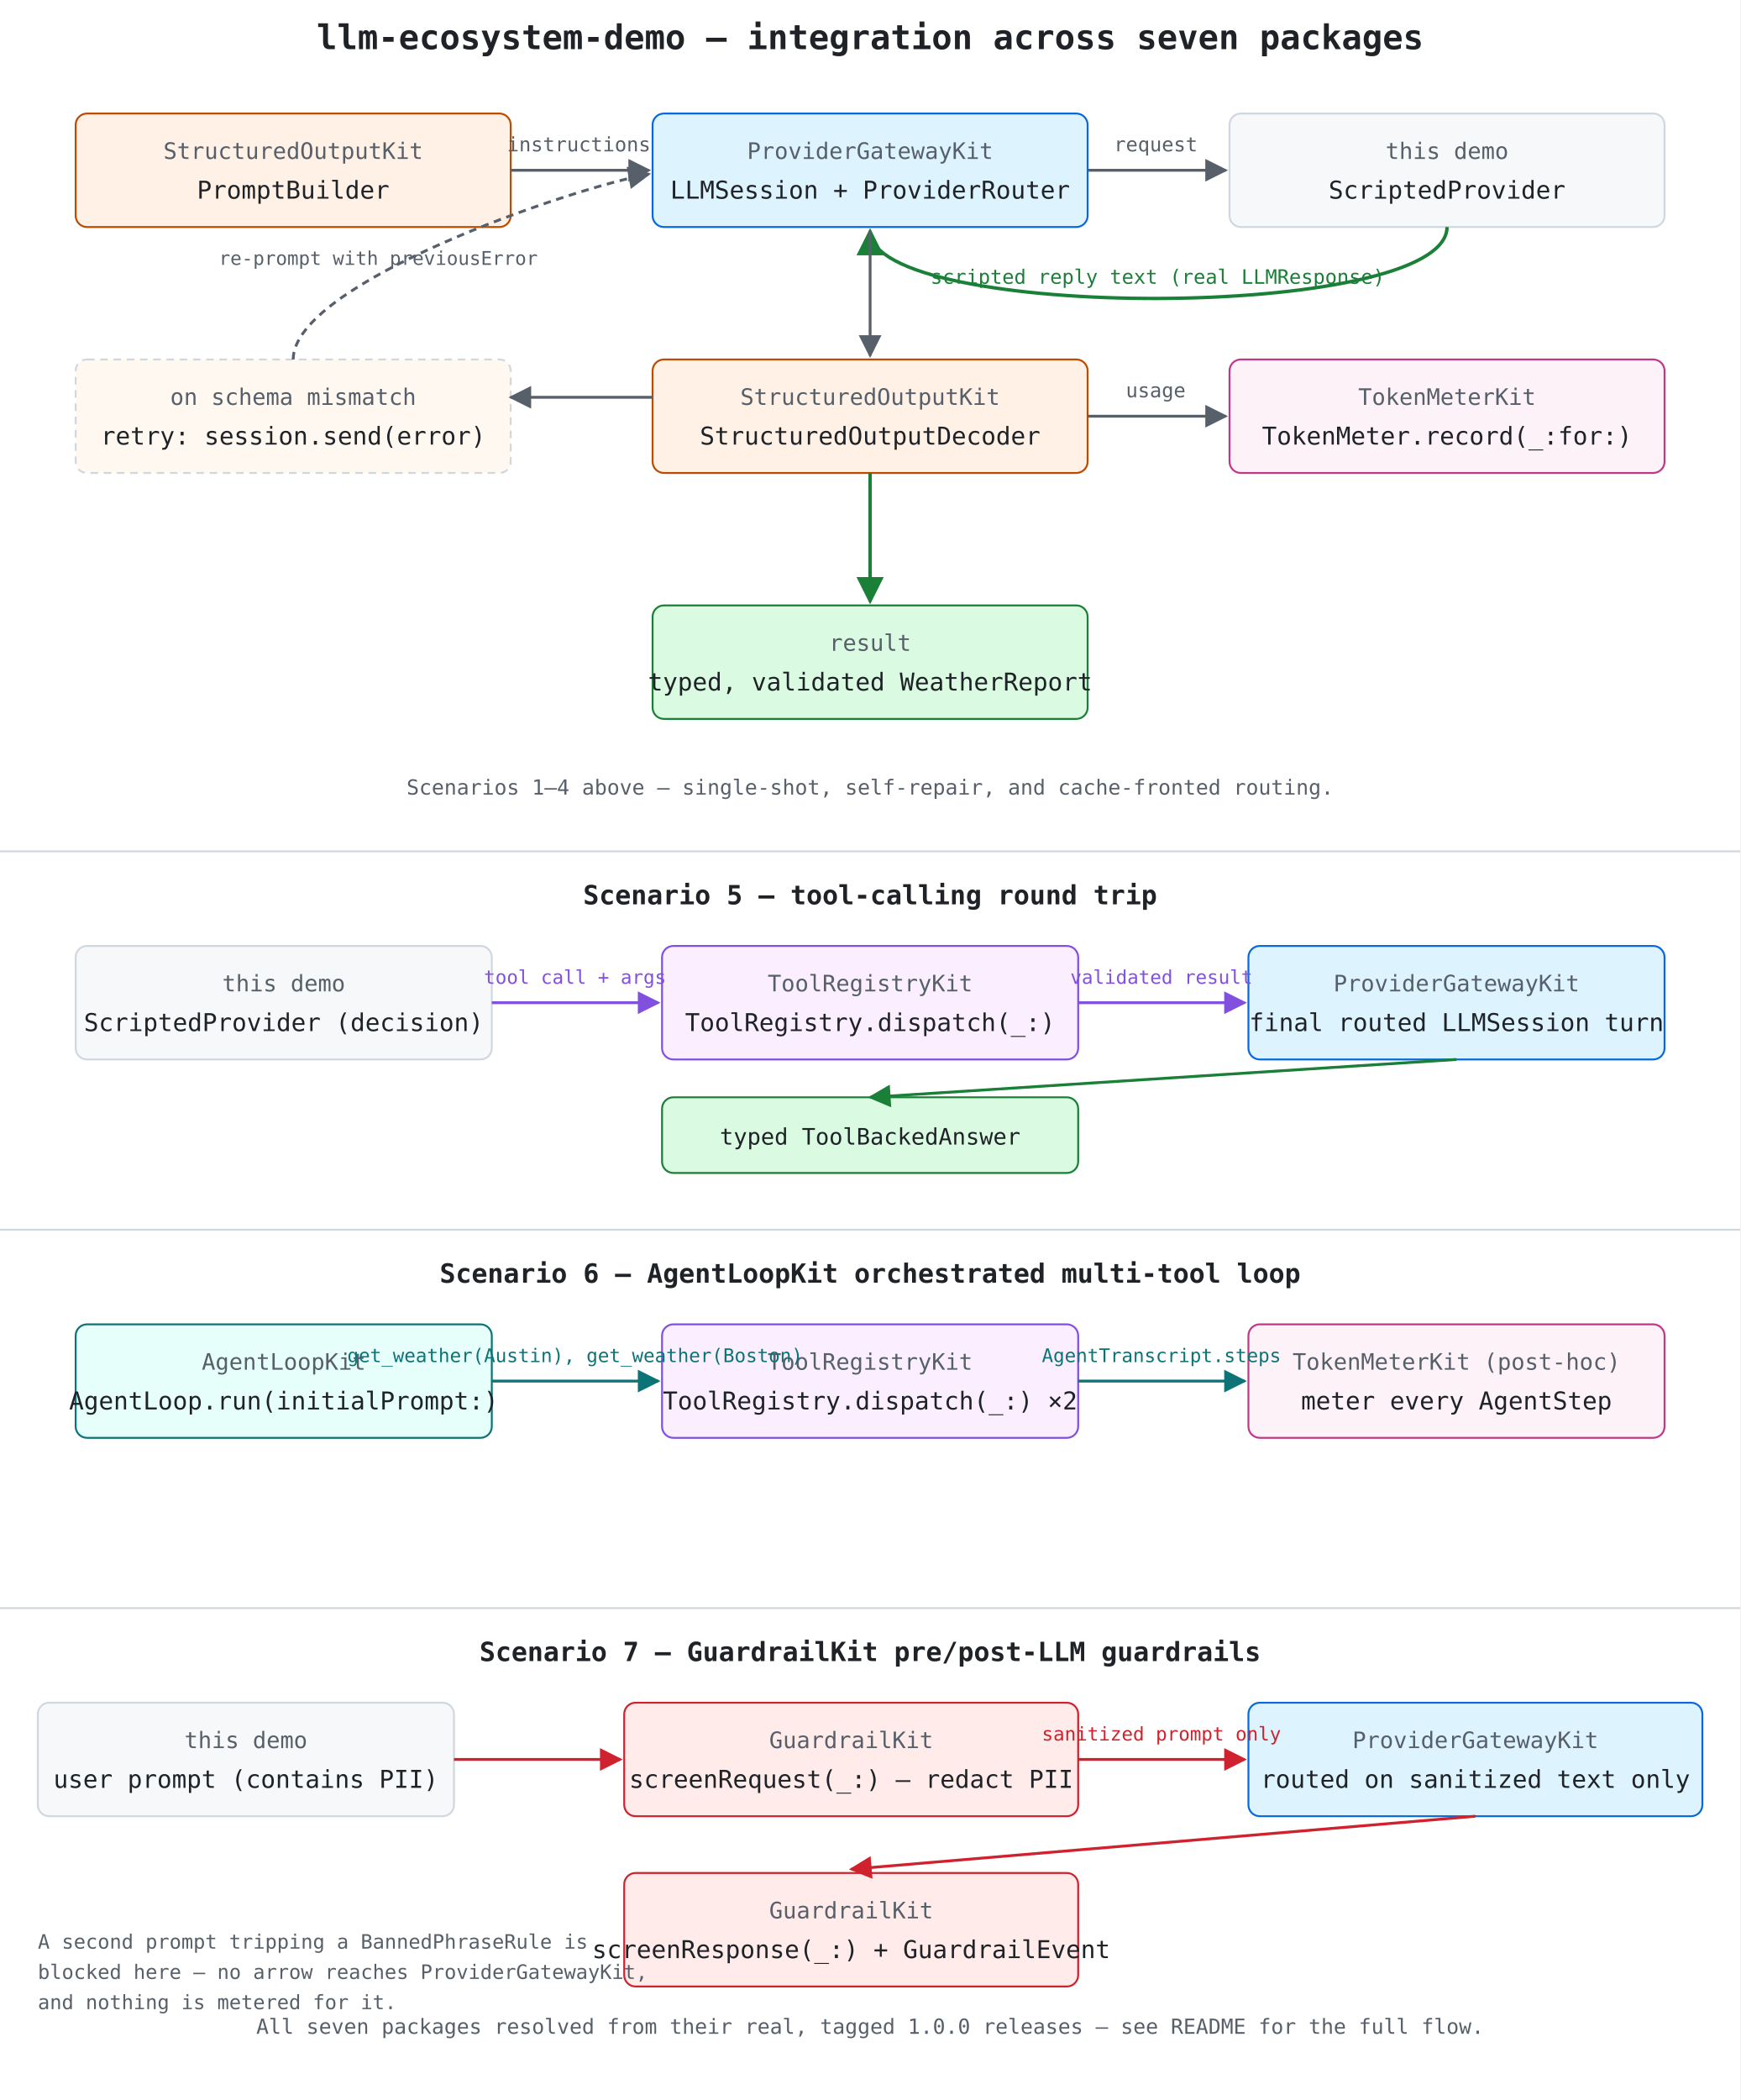
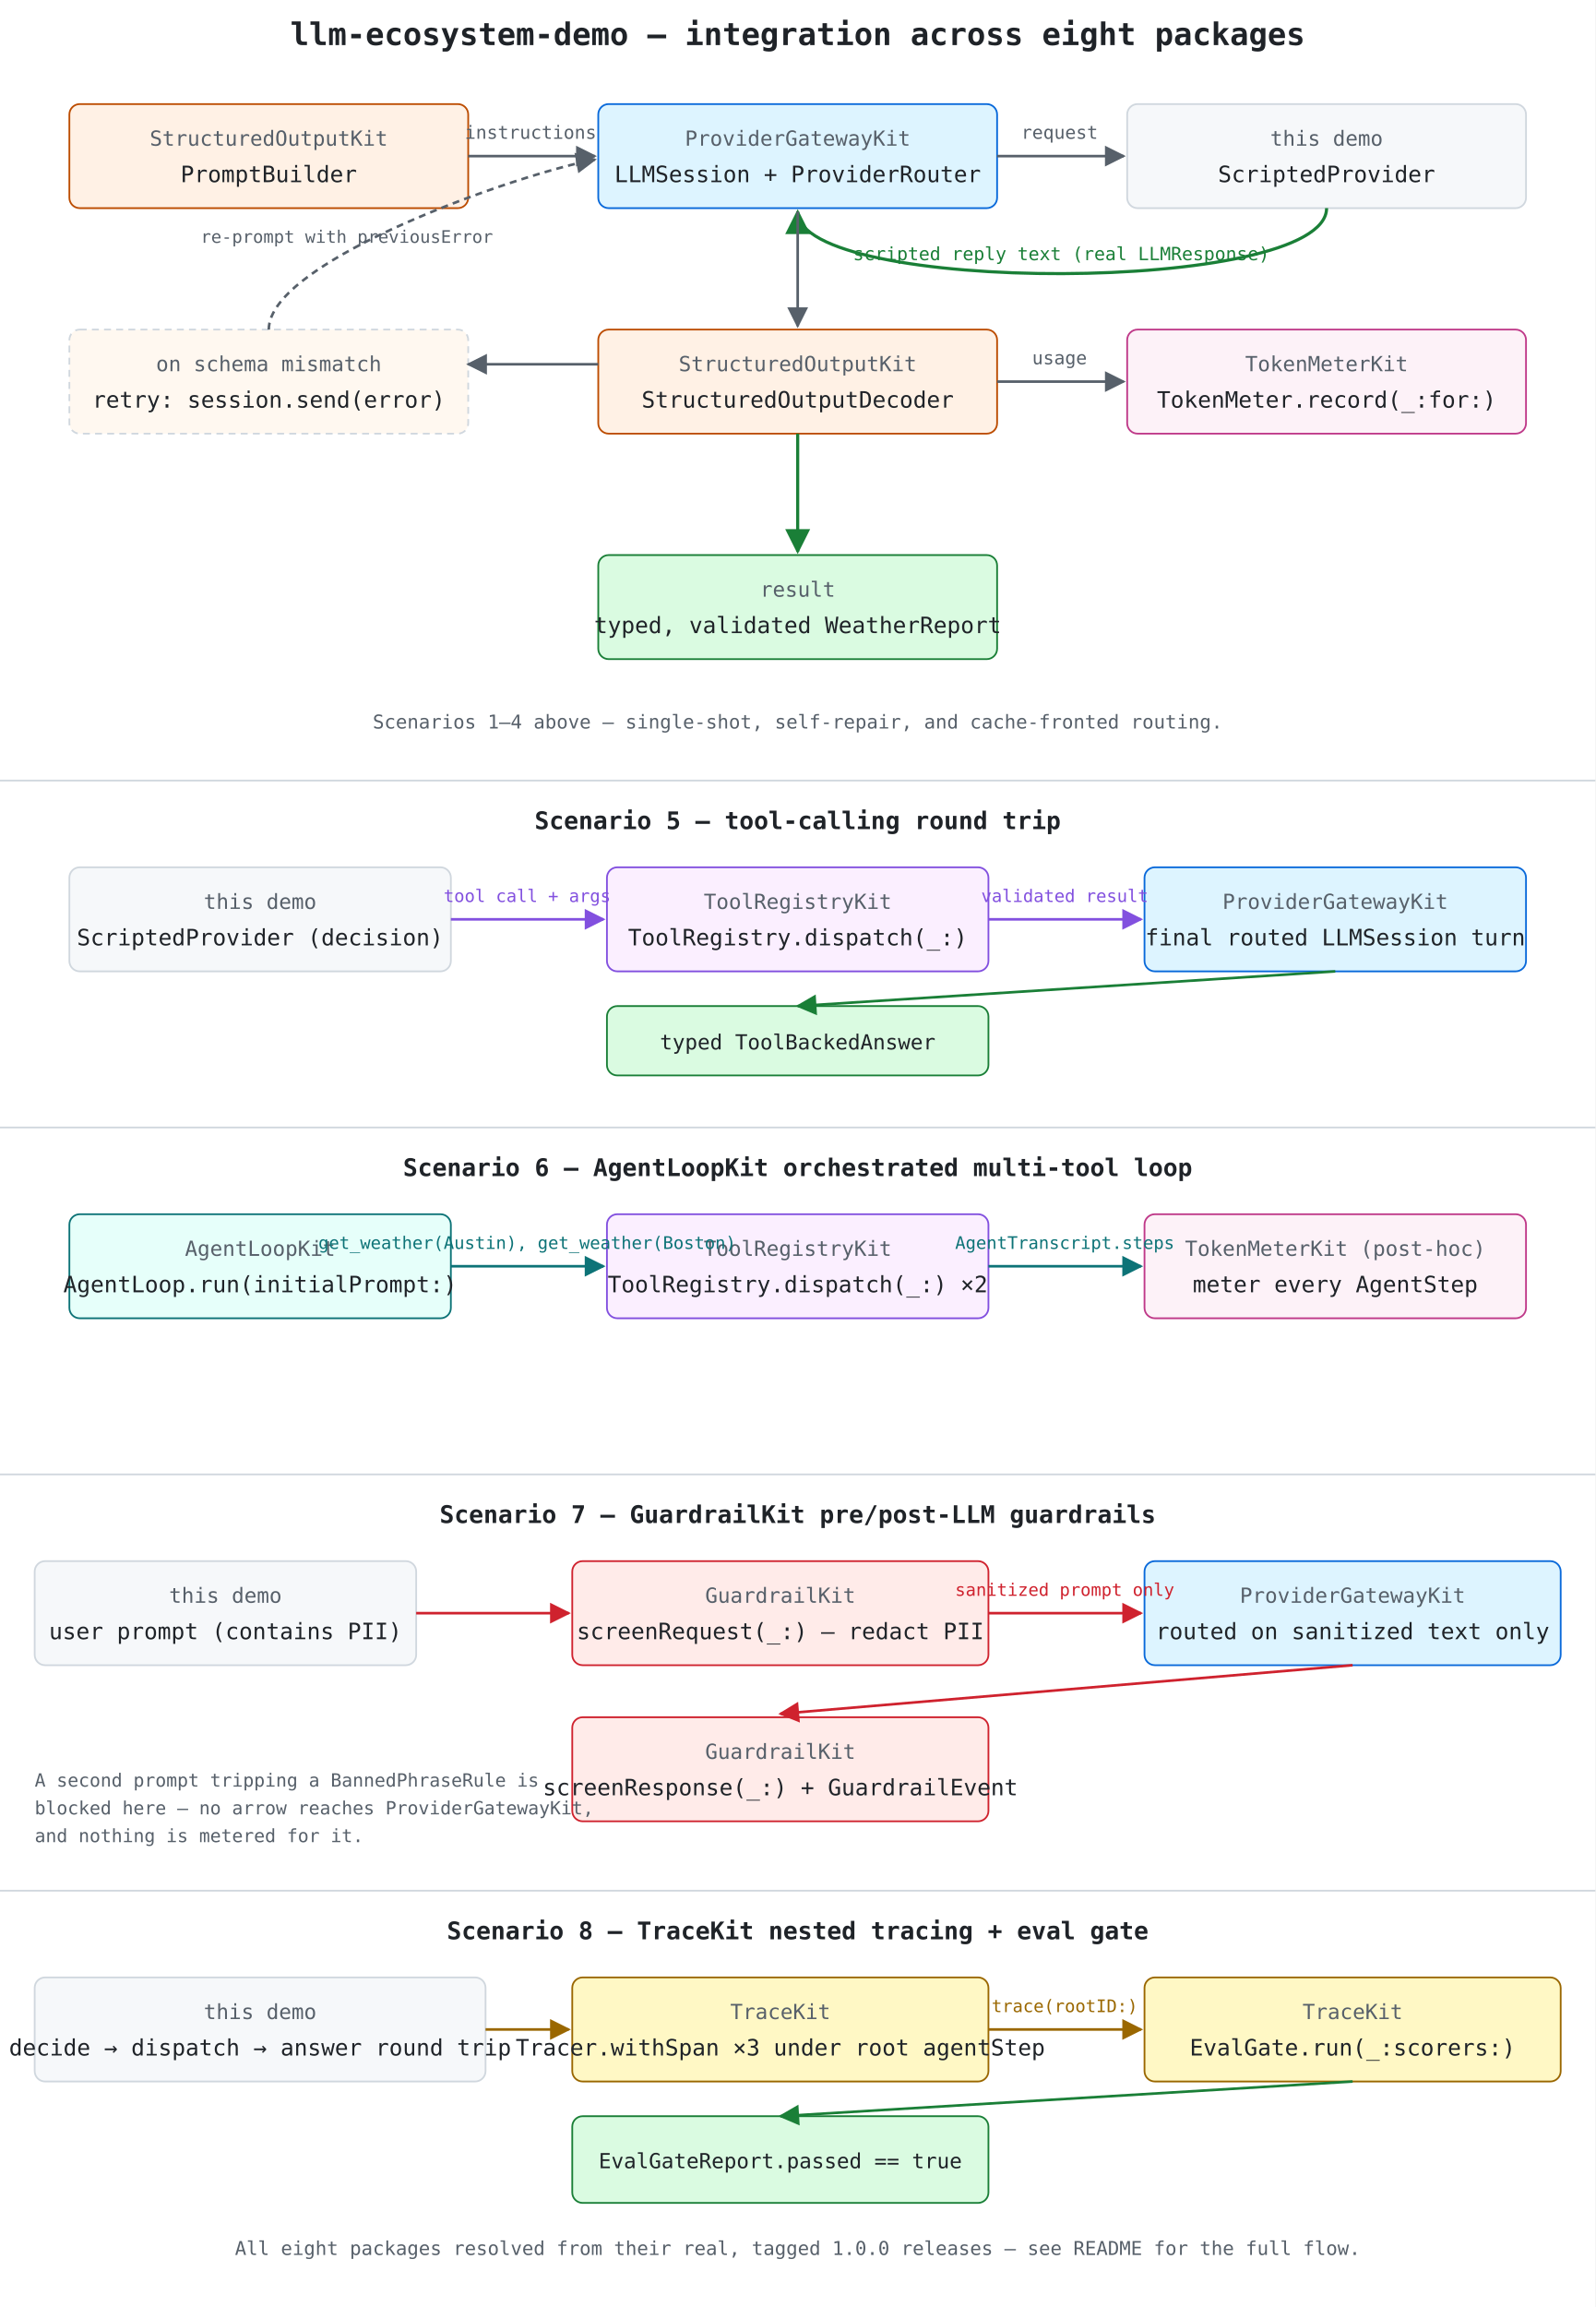
- <svg xmlns="http://www.w3.org/2000/svg" viewBox="0 0 920 1110" font-family="'SF Mono', Menlo, Consolas, monospace">
+ <svg xmlns="http://www.w3.org/2000/svg" viewBox="0 0 920 1330" font-family="'SF Mono', Menlo, Consolas, monospace">
  <defs>
    <marker id="arrow" viewBox="0 0 10 10" refX="9" refY="5" markerWidth="8" markerHeight="8" orient="auto-start-reverse">
      <path d="M0,0 L10,5 L0,10 z" fill="#57606a" />
    </marker>
    <marker id="arrowGreen" viewBox="0 0 10 10" refX="9" refY="5" markerWidth="8" markerHeight="8" orient="auto-start-reverse">
      <path d="M0,0 L10,5 L0,10 z" fill="#1a7f37" />
    </marker>
    <marker id="arrowPurple" viewBox="0 0 10 10" refX="9" refY="5" markerWidth="8" markerHeight="8" orient="auto-start-reverse">
      <path d="M0,0 L10,5 L0,10 z" fill="#8250df" />
    </marker>
    <marker id="arrowTeal" viewBox="0 0 10 10" refX="9" refY="5" markerWidth="8" markerHeight="8" orient="auto-start-reverse">
      <path d="M0,0 L10,5 L0,10 z" fill="#0d7377" />
    </marker>
    <marker id="arrowRed" viewBox="0 0 10 10" refX="9" refY="5" markerWidth="8" markerHeight="8" orient="auto-start-reverse">
      <path d="M0,0 L10,5 L0,10 z" fill="#cf222e" />
    </marker>
+     <marker id="arrowAmber" viewBox="0 0 10 10" refX="9" refY="5" markerWidth="8" markerHeight="8" orient="auto-start-reverse">
+       <path d="M0,0 L10,5 L0,10 z" fill="#9a6700" />
+     </marker>
  </defs>
-   <rect x="0" y="0" width="920" height="1110" fill="#ffffff" />
-   <text x="460" y="26" text-anchor="middle" font-size="18" font-weight="bold" fill="#1f2328">llm-ecosystem-demo — integration across seven packages</text>
+   <rect x="0" y="0" width="920" height="1330" fill="#ffffff" />
+   <text x="460" y="26" text-anchor="middle" font-size="18" font-weight="bold" fill="#1f2328">llm-ecosystem-demo — integration across eight packages</text>
  <rect x="40" y="60" width="230" height="60" rx="6" fill="#fff1e5" stroke="#bc4c00" />
  <text x="155" y="84" text-anchor="middle" font-size="12" fill="#57606a">StructuredOutputKit</text>
  <text x="155" y="105" text-anchor="middle" font-size="13" fill="#1f2328">PromptBuilder</text>
  <rect x="345" y="60" width="230" height="60" rx="6" fill="#ddf4ff" stroke="#0969da" />
  <text x="460" y="84" text-anchor="middle" font-size="12" fill="#57606a">ProviderGatewayKit</text>
  <text x="460" y="105" text-anchor="middle" font-size="13" fill="#1f2328">LLMSession + ProviderRouter</text>
  <rect x="650" y="60" width="230" height="60" rx="6" fill="#f6f8fa" stroke="#d0d7de" />
  <text x="765" y="84" text-anchor="middle" font-size="12" fill="#57606a">this demo</text>
  <text x="765" y="105" text-anchor="middle" font-size="13" fill="#1f2328">ScriptedProvider</text>
  <line x1="270" y1="90" x2="343" y2="90" stroke="#57606a" stroke-width="1.5" marker-end="url(#arrow)" />
  <text x="306" y="80" text-anchor="middle" font-size="10.5" fill="#57606a">instructions</text>
  <line x1="575" y1="90" x2="648" y2="90" stroke="#57606a" stroke-width="1.5" marker-end="url(#arrow)" />
  <text x="611" y="80" text-anchor="middle" font-size="10.5" fill="#57606a">request</text>
  <path d="M 765 120 C 765 170, 460 170, 460 122" fill="none" stroke="#1a7f37" stroke-width="1.8" marker-end="url(#arrowGreen)" />
  <text x="612" y="150" text-anchor="middle" font-size="10.5" fill="#1a7f37">scripted reply text (real LLMResponse)</text>
  <rect x="345" y="190" width="230" height="60" rx="6" fill="#fff1e5" stroke="#bc4c00" />
  <text x="460" y="214" text-anchor="middle" font-size="12" fill="#57606a">StructuredOutputKit</text>
  <text x="460" y="235" text-anchor="middle" font-size="13" fill="#1f2328">StructuredOutputDecoder</text>
  <path d="M 460 122 C 460 145, 460 168, 460 188" fill="none" stroke="#57606a" stroke-width="1.5" marker-end="url(#arrow)" />
  <rect x="650" y="190" width="230" height="60" rx="6" fill="#fdf2f8" stroke="#bf3989" />
  <text x="765" y="214" text-anchor="middle" font-size="12" fill="#57606a">TokenMeterKit</text>
  <text x="765" y="235" text-anchor="middle" font-size="13" fill="#1f2328">TokenMeter.record(_:for:)</text>
  <line x1="575" y1="220" x2="648" y2="220" stroke="#57606a" stroke-width="1.5" marker-end="url(#arrow)" />
  <text x="611" y="210" text-anchor="middle" font-size="10.5" fill="#57606a">usage</text>
  <rect x="40" y="190" width="230" height="60" rx="6" fill="#fff8f0" stroke="#d0d7de" stroke-dasharray="4 3" />
  <text x="155" y="214" text-anchor="middle" font-size="12" fill="#57606a">on schema mismatch</text>
  <text x="155" y="235" text-anchor="middle" font-size="13" fill="#1f2328">retry: session.send(error)</text>
  <path d="M 345 210 C 300 210, 270 210, 270 210" fill="none" stroke="#57606a" stroke-width="1.5" marker-end="url(#arrow)" />
  <path d="M 155 190 C 155 150, 300 100, 343 92" fill="none" stroke="#57606a" stroke-width="1.5" stroke-dasharray="4 3" marker-end="url(#arrow)" />
  <text x="200" y="140" text-anchor="middle" font-size="10" fill="#57606a">re-prompt with previousError</text>
  <rect x="345" y="320" width="230" height="60" rx="6" fill="#dafbe1" stroke="#1a7f37" />
  <text x="460" y="344" text-anchor="middle" font-size="12" fill="#57606a">result</text>
  <text x="460" y="365" text-anchor="middle" font-size="13" fill="#1f2328">typed, validated WeatherReport</text>
  <line x1="460" y1="250" x2="460" y2="318" stroke="#1a7f37" stroke-width="1.8" marker-end="url(#arrowGreen)" />
  <text x="460" y="420" text-anchor="middle" font-size="11" fill="#57606a">Scenarios 1–4 above — single-shot, self-repair, and cache-fronted routing.</text>
  <line x1="0" y1="450" x2="920" y2="450" stroke="#d0d7de" stroke-width="1" />
  <text x="460" y="478" text-anchor="middle" font-size="14" font-weight="bold" fill="#1f2328">Scenario 5 — tool-calling round trip</text>
  <rect x="40" y="500" width="220" height="60" rx="6" fill="#f6f8fa" stroke="#d0d7de" />
  <text x="150" y="524" text-anchor="middle" font-size="12" fill="#57606a">this demo</text>
  <text x="150" y="545" text-anchor="middle" font-size="13" fill="#1f2328">ScriptedProvider (decision)</text>
  <rect x="350" y="500" width="220" height="60" rx="6" fill="#fbefff" stroke="#8250df" />
  <text x="460" y="524" text-anchor="middle" font-size="12" fill="#57606a">ToolRegistryKit</text>
  <text x="460" y="545" text-anchor="middle" font-size="13" fill="#1f2328">ToolRegistry.dispatch(_:)</text>
  <rect x="660" y="500" width="220" height="60" rx="6" fill="#ddf4ff" stroke="#0969da" />
  <text x="770" y="524" text-anchor="middle" font-size="12" fill="#57606a">ProviderGatewayKit</text>
  <text x="770" y="545" text-anchor="middle" font-size="13" fill="#1f2328">final routed LLMSession turn</text>
  <line x1="260" y1="530" x2="348" y2="530" stroke="#8250df" stroke-width="1.5" marker-end="url(#arrowPurple)" />
  <text x="304" y="520" text-anchor="middle" font-size="10" fill="#8250df">tool call + args</text>
  <line x1="570" y1="530" x2="658" y2="530" stroke="#8250df" stroke-width="1.5" marker-end="url(#arrowPurple)" />
  <text x="614" y="520" text-anchor="middle" font-size="10" fill="#8250df">validated result</text>
  <rect x="350" y="580" width="220" height="40" rx="6" fill="#dafbe1" stroke="#1a7f37" />
  <text x="460" y="605" text-anchor="middle" font-size="12" fill="#1f2328">typed ToolBackedAnswer</text>
  <line x1="770" y1="560" x2="460" y2="580" stroke="#1a7f37" stroke-width="1.5" marker-end="url(#arrowGreen)" />
  <line x1="0" y1="650" x2="920" y2="650" stroke="#d0d7de" stroke-width="1" />
  <text x="460" y="678" text-anchor="middle" font-size="14" font-weight="bold" fill="#1f2328">Scenario 6 — AgentLoopKit orchestrated multi-tool loop</text>
  <rect x="40" y="700" width="220" height="60" rx="6" fill="#e6fffa" stroke="#0d7377" />
  <text x="150" y="724" text-anchor="middle" font-size="12" fill="#57606a">AgentLoopKit</text>
  <text x="150" y="745" text-anchor="middle" font-size="13" fill="#1f2328">AgentLoop.run(initialPrompt:)</text>
  <rect x="350" y="700" width="220" height="60" rx="6" fill="#fbefff" stroke="#8250df" />
  <text x="460" y="724" text-anchor="middle" font-size="12" fill="#57606a">ToolRegistryKit</text>
  <text x="460" y="745" text-anchor="middle" font-size="13" fill="#1f2328">ToolRegistry.dispatch(_:) ×2</text>
  <rect x="660" y="700" width="220" height="60" rx="6" fill="#fdf2f8" stroke="#bf3989" />
  <text x="770" y="724" text-anchor="middle" font-size="12" fill="#57606a">TokenMeterKit (post-hoc)</text>
  <text x="770" y="745" text-anchor="middle" font-size="13" fill="#1f2328">meter every AgentStep</text>
  <line x1="260" y1="730" x2="348" y2="730" stroke="#0d7377" stroke-width="1.5" marker-end="url(#arrowTeal)" />
  <text x="304" y="720" text-anchor="middle" font-size="10" fill="#0d7377">get_weather(Austin), get_weather(Boston)</text>
  <line x1="570" y1="730" x2="658" y2="730" stroke="#0d7377" stroke-width="1.5" marker-end="url(#arrowTeal)" />
  <text x="614" y="720" text-anchor="middle" font-size="10" fill="#0d7377">AgentTranscript.steps</text>
  <line x1="0" y1="850" x2="920" y2="850" stroke="#d0d7de" stroke-width="1" />
  <text x="460" y="878" text-anchor="middle" font-size="14" font-weight="bold" fill="#1f2328">Scenario 7 — GuardrailKit pre/post-LLM guardrails</text>
  <rect x="20" y="900" width="220" height="60" rx="6" fill="#f6f8fa" stroke="#d0d7de" />
  <text x="130" y="924" text-anchor="middle" font-size="12" fill="#57606a">this demo</text>
  <text x="130" y="945" text-anchor="middle" font-size="13" fill="#1f2328">user prompt (contains PII)</text>
  <rect x="330" y="900" width="240" height="60" rx="6" fill="#ffebe9" stroke="#cf222e" />
  <text x="450" y="924" text-anchor="middle" font-size="12" fill="#57606a">GuardrailKit</text>
  <text x="450" y="945" text-anchor="middle" font-size="13" fill="#1f2328">screenRequest(_:) — redact PII</text>
  <rect x="660" y="900" width="240" height="60" rx="6" fill="#ddf4ff" stroke="#0969da" />
  <text x="780" y="924" text-anchor="middle" font-size="12" fill="#57606a">ProviderGatewayKit</text>
  <text x="780" y="945" text-anchor="middle" font-size="13" fill="#1f2328">routed on sanitized text only</text>
  <line x1="240" y1="930" x2="328" y2="930" stroke="#cf222e" stroke-width="1.5" marker-end="url(#arrowRed)" />
  <line x1="570" y1="930" x2="658" y2="930" stroke="#cf222e" stroke-width="1.5" marker-end="url(#arrowRed)" />
  <text x="614" y="920" text-anchor="middle" font-size="10" fill="#cf222e">sanitized prompt only</text>
  <rect x="330" y="990" width="240" height="60" rx="6" fill="#ffebe9" stroke="#cf222e" />
  <text x="450" y="1014" text-anchor="middle" font-size="12" fill="#57606a">GuardrailKit</text>
  <text x="450" y="1035" text-anchor="middle" font-size="13" fill="#1f2328">screenResponse(_:) + GuardrailEvent</text>
  <line x1="780" y1="960" x2="450" y2="988" stroke="#cf222e" stroke-width="1.5" marker-end="url(#arrowRed)" />
  <text x="20" y="1030" font-size="10.5" fill="#57606a">A second prompt tripping a BannedPhraseRule is</text>
  <text x="20" y="1046" font-size="10.5" fill="#57606a">blocked here — no arrow reaches ProviderGatewayKit,</text>
  <text x="20" y="1062" font-size="10.5" fill="#57606a">and nothing is metered for it.</text>
-   <text x="460" y="1075" text-anchor="middle" font-size="11" fill="#57606a">All seven packages resolved from their real, tagged 1.0.0 releases — see README for the full flow.</text>
+   <line x1="0" y1="1090" x2="920" y2="1090" stroke="#d0d7de" stroke-width="1" />
+   <text x="460" y="1118" text-anchor="middle" font-size="14" font-weight="bold" fill="#1f2328">Scenario 8 — TraceKit nested tracing + eval gate</text>
+   <rect x="20" y="1140" width="260" height="60" rx="6" fill="#f6f8fa" stroke="#d0d7de" />
+   <text x="150" y="1164" text-anchor="middle" font-size="12" fill="#57606a">this demo</text>
+   <text x="150" y="1185" text-anchor="middle" font-size="13" fill="#1f2328">decide → dispatch → answer round trip</text>
+   <rect x="330" y="1140" width="240" height="60" rx="6" fill="#fff8c5" stroke="#9a6700" />
+   <text x="450" y="1164" text-anchor="middle" font-size="12" fill="#57606a">TraceKit</text>
+   <text x="450" y="1185" text-anchor="middle" font-size="13" fill="#1f2328">Tracer.withSpan ×3 under root agentStep</text>
+   <rect x="660" y="1140" width="240" height="60" rx="6" fill="#fff8c5" stroke="#9a6700" />
+   <text x="780" y="1164" text-anchor="middle" font-size="12" fill="#57606a">TraceKit</text>
+   <text x="780" y="1185" text-anchor="middle" font-size="13" fill="#1f2328">EvalGate.run(_:scorers:)</text>
+   <line x1="280" y1="1170" x2="328" y2="1170" stroke="#9a6700" stroke-width="1.5" marker-end="url(#arrowAmber)" />
+   <line x1="570" y1="1170" x2="658" y2="1170" stroke="#9a6700" stroke-width="1.5" marker-end="url(#arrowAmber)" />
+   <text x="614" y="1160" text-anchor="middle" font-size="10" fill="#9a6700">trace(rootID:)</text>
+   <rect x="330" y="1220" width="240" height="50" rx="6" fill="#dafbe1" stroke="#1a7f37" />
+   <text x="450" y="1250" text-anchor="middle" font-size="12" fill="#1f2328">EvalGateReport.passed == true</text>
+   <line x1="780" y1="1200" x2="450" y2="1220" stroke="#1a7f37" stroke-width="1.5" marker-end="url(#arrowGreen)" />
+   <text x="460" y="1300" text-anchor="middle" font-size="11" fill="#57606a">All eight packages resolved from their real, tagged 1.0.0 releases — see README for the full flow.</text>
</svg>
